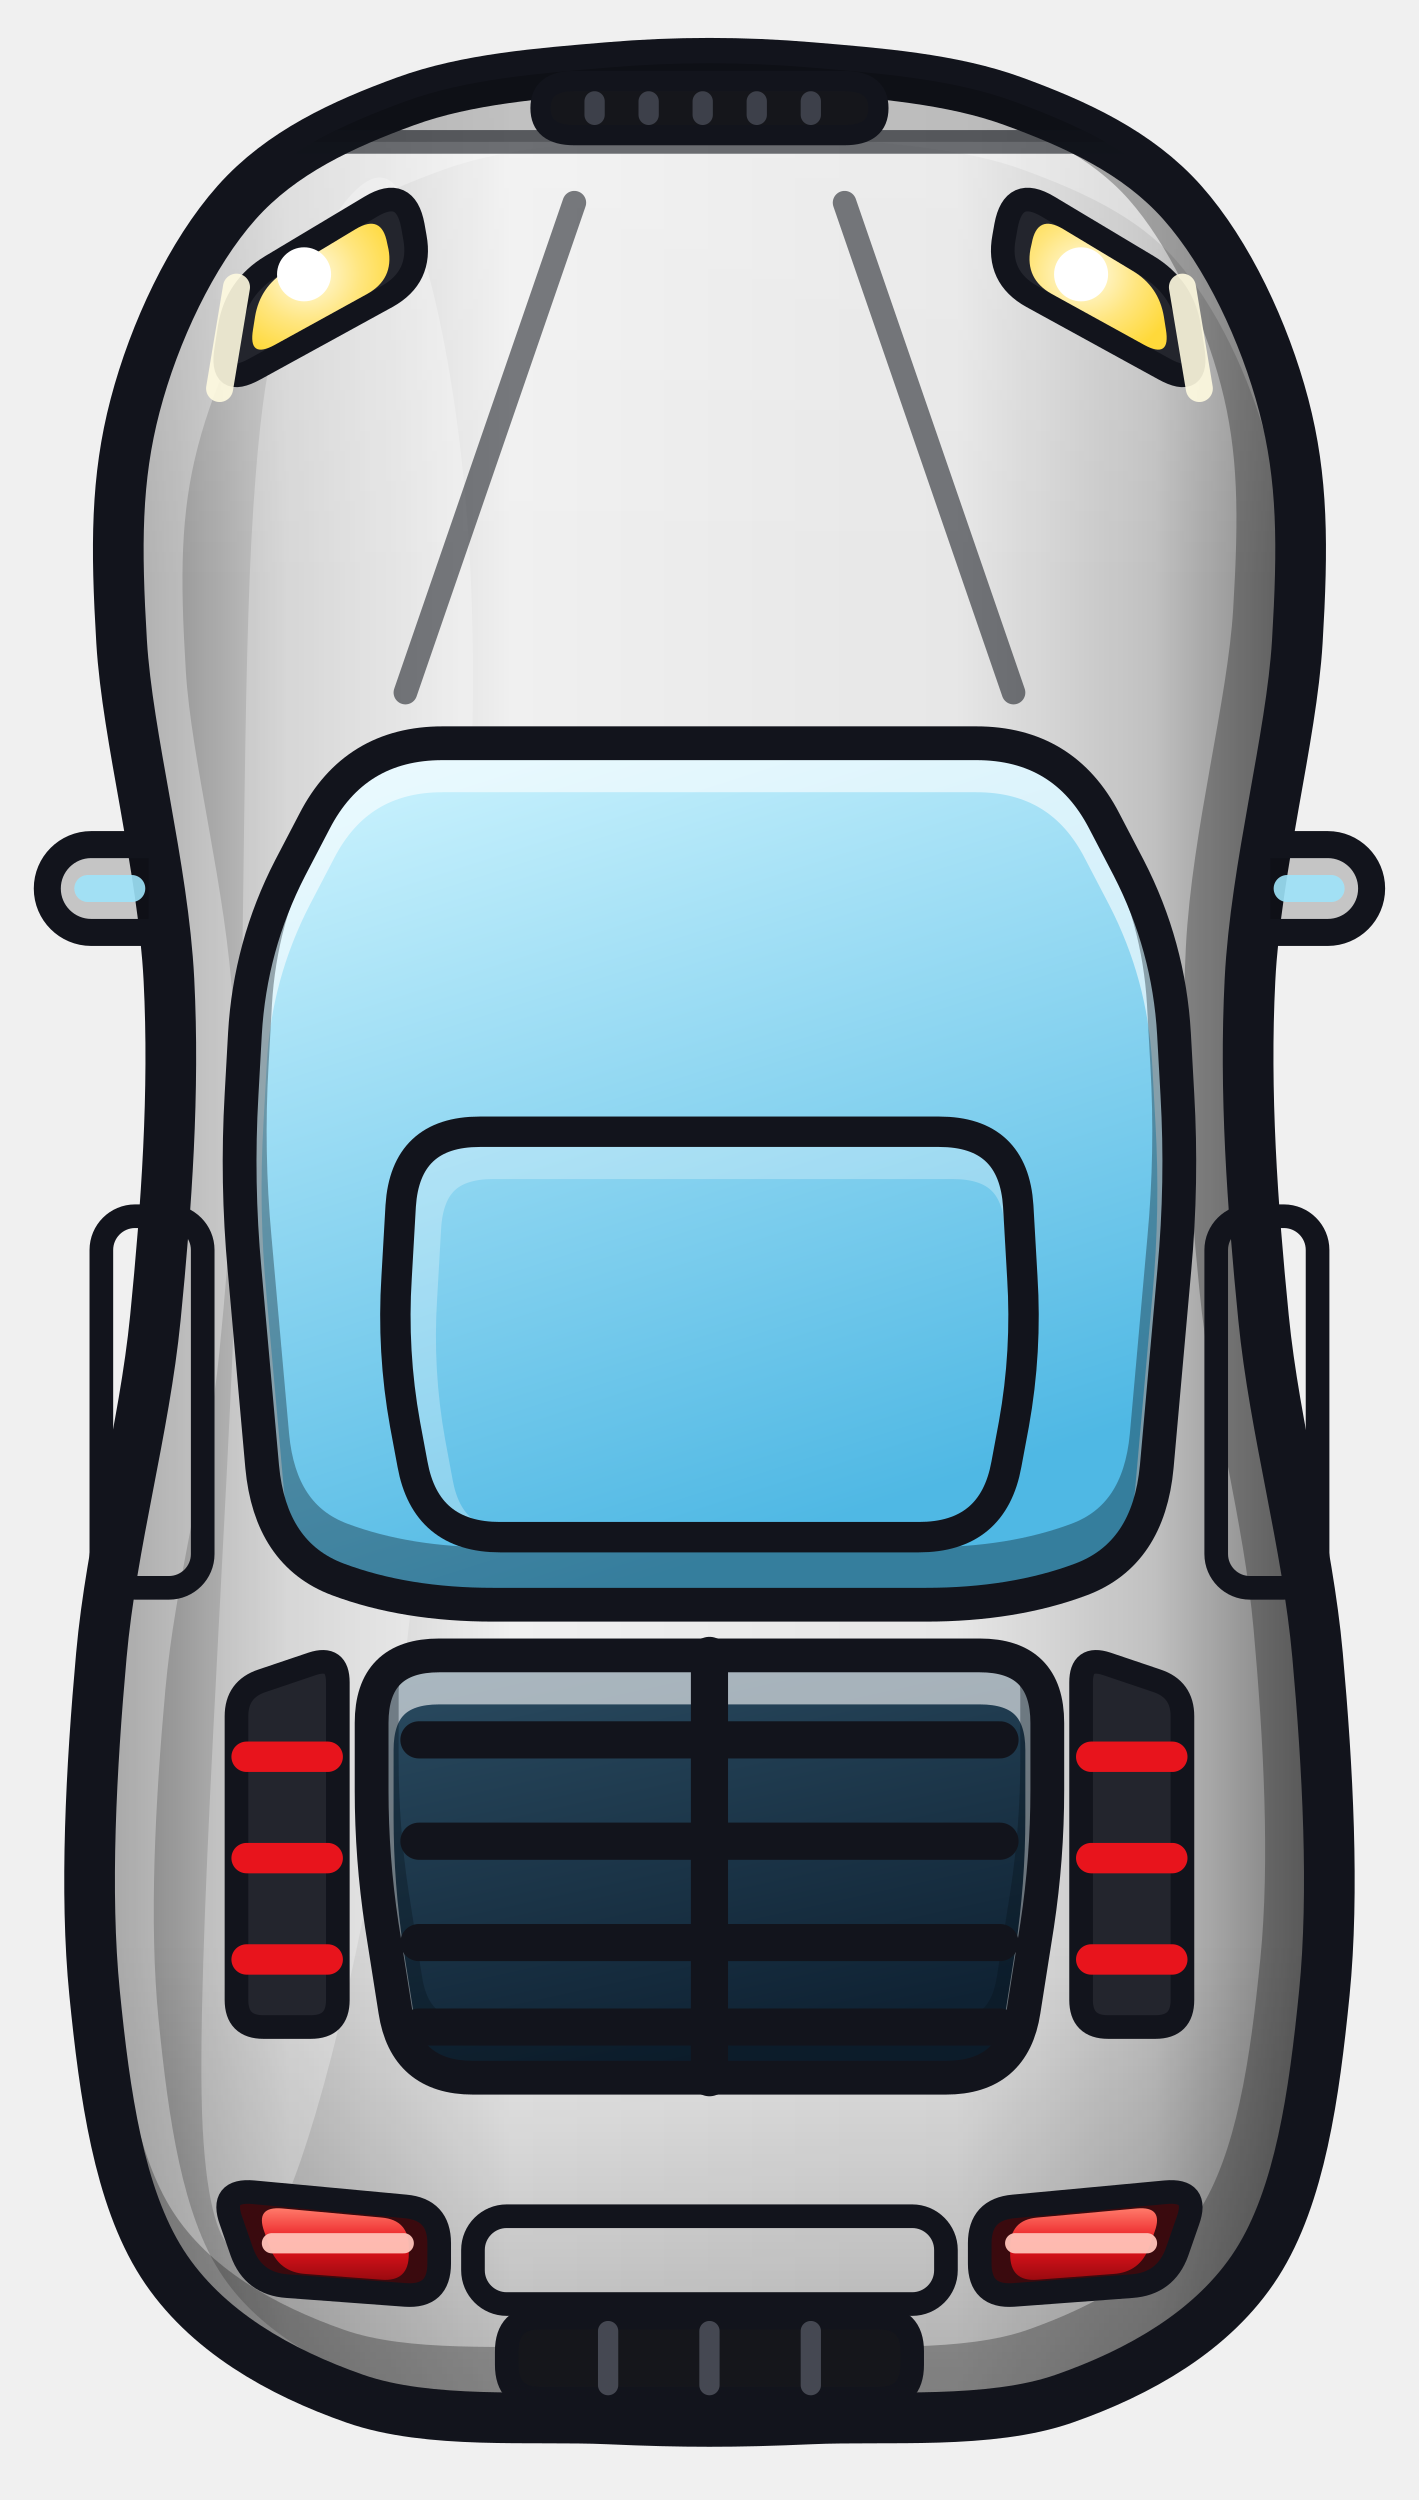
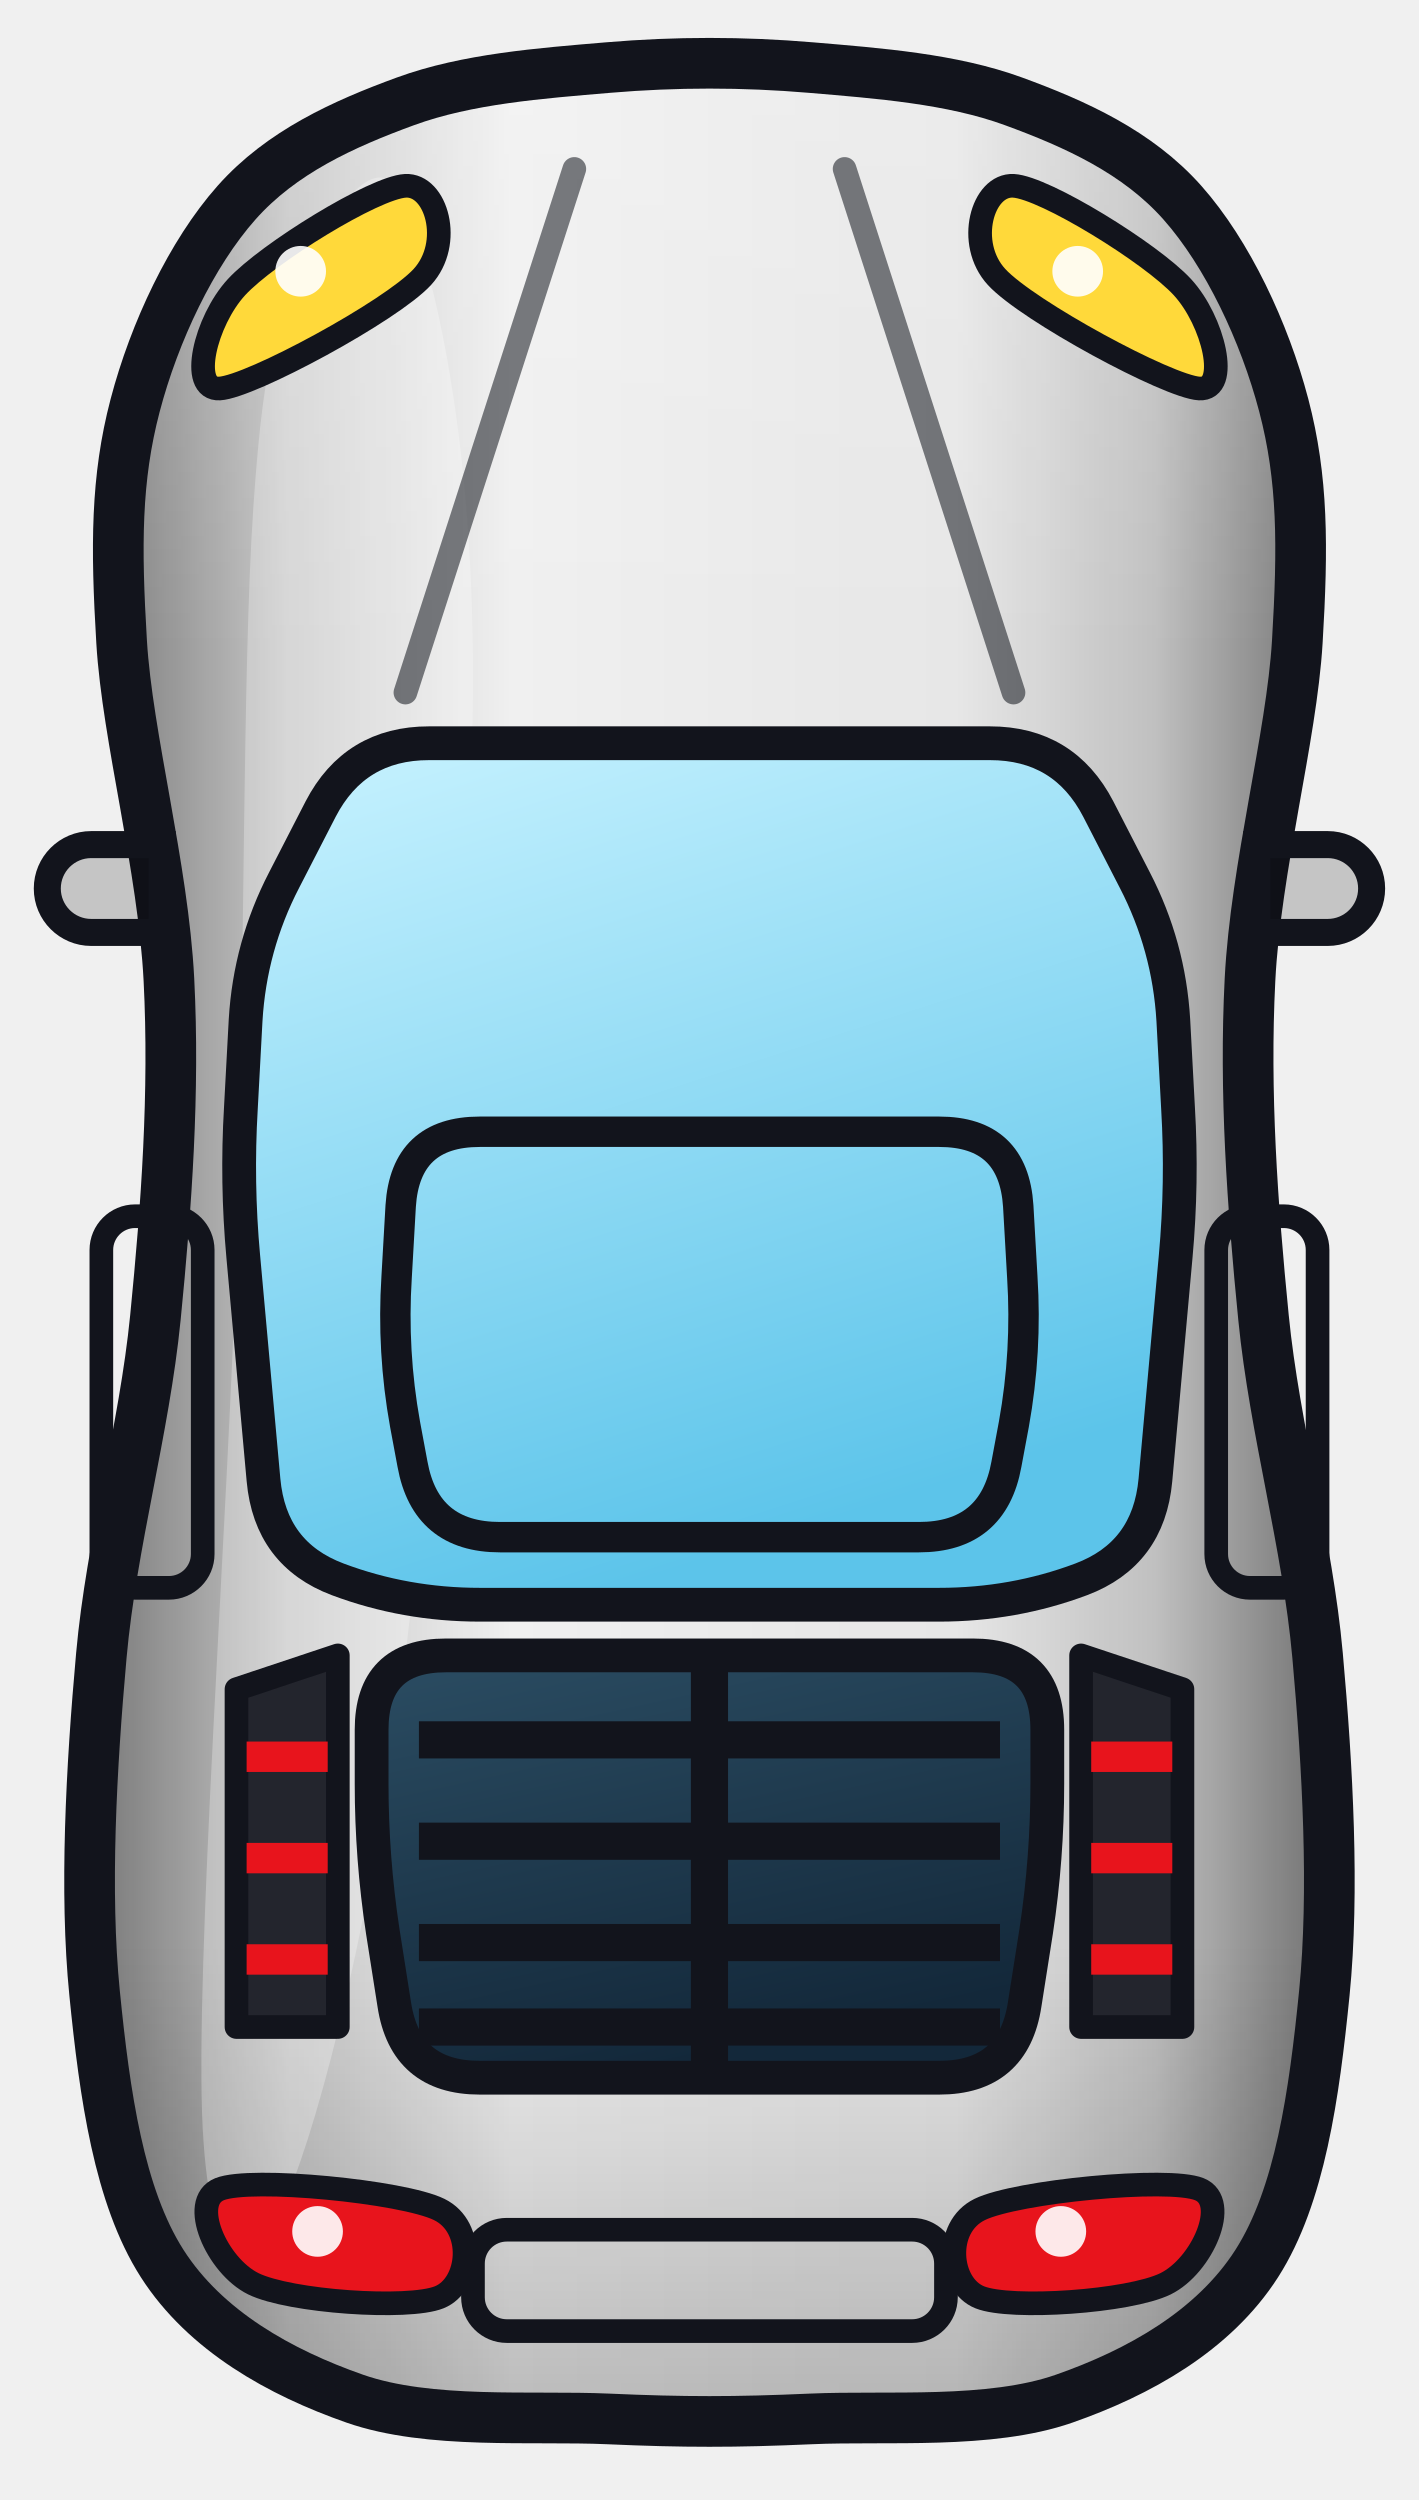
<svg xmlns="http://www.w3.org/2000/svg" width="168" height="296" viewBox="-21 -37 42 74">
  <defs>
-     <linearGradient id="g1" x1="0" y1="0" x2="1" y2="0">
-       <stop offset="0" stop-color="#000" stop-opacity="0.45" />
-       <stop offset="0.3" stop-color="#000" stop-opacity="0" />
-       <stop offset="0.7" stop-color="#000" stop-opacity="0" />
-       <stop offset="1" stop-color="#000" stop-opacity="0.45" />
-     </linearGradient>
-     <clipPath id="c2">
+     <clipPath id="c1">
      <path d="M3,-35 C5,-34.83 7.17,-34.67 9,-34 C10.83,-33.33 12.67,-32.5 14,-31 C15.33,-29.5 16.43,-27.17 17,-25 C17.57,-22.83 17.57,-20.83 17.4,-18 C17.23,-15.17 16.17,-11.33 16,-8 C15.83,-4.67 16.07,-1.33 16.4,2 C16.73,5.33 17.7,8.67 18,12 C18.3,15.33 18.5,19 18.2,22 C17.9,25 17.48,28 16.2,30 C14.92,32 12.7,33.23 10.5,34 C8.3,34.77 5.25,34.5 3,34.6 C0.75,34.7 -0.75,34.7 -3,34.6 C-5.25,34.5 -8.3,34.77 -10.5,34 C-12.7,33.23 -14.92,32 -16.2,30 C-17.48,28 -17.9,25 -18.2,22 C-18.5,19 -18.3,15.33 -18,12 C-17.7,8.67 -16.73,5.33 -16.4,2 C-16.07,-1.33 -15.83,-4.67 -16,-8 C-16.17,-11.33 -17.23,-15.17 -17.4,-18 C-17.57,-20.83 -17.57,-22.83 -17,-25 C-16.43,-27.17 -15.33,-29.5 -14,-31 C-12.67,-32.5 -10.83,-33.33 -9,-34 C-7.17,-34.67 -5,-34.83 -3,-35 C-1,-35.17 1,-35.17 3,-35 Z" />
    </clipPath>
-     <linearGradient id="g3" x1="0" y1="0" x2="1" y2="0">
+     <linearGradient id="g2" x1="0" y1="0" x2="1" y2="0">
      <stop offset="0" stop-color="#000" stop-opacity="0.5" />
      <stop offset="0.16" stop-color="#000" stop-opacity="0.17" />
      <stop offset="0.34" stop-color="#000" stop-opacity="0" />
      <stop offset="0.7" stop-color="#000" stop-opacity="0.04" />
      <stop offset="0.86" stop-color="#000" stop-opacity="0.2" />
      <stop offset="1" stop-color="#000" stop-opacity="0.53" />
    </linearGradient>
-     <linearGradient id="g4" x1="0" y1="0" x2="0" y2="1">
-       <stop offset="0" stop-color="#fff" stop-opacity="0.2" />
-       <stop offset="0.22" stop-color="#fff" stop-opacity="0" />
+     <linearGradient id="v3" x1="0" y1="0" x2="0" y2="1">
+       <stop offset="0" stop-color="#fff" stop-opacity="0.18" />
+       <stop offset="0.25" stop-color="#fff" stop-opacity="0" />
      <stop offset="0.8" stop-color="#000" stop-opacity="0" />
-       <stop offset="1" stop-color="#000" stop-opacity="0.25" />
+       <stop offset="1" stop-color="#000" stop-opacity="0.22" />
    </linearGradient>
-     <radialGradient id="g5" cx="0.4" cy="0.4" r="0.7">
-       <stop offset="0" stop-color="#fffbe8" stop-opacity="1" />
-       <stop offset="0.55" stop-color="#ffe680" stop-opacity="1" />
-       <stop offset="1" stop-color="#ffd93a" stop-opacity="1" />
-     </radialGradient>
-     <radialGradient id="g6" cx="0.4" cy="0.4" r="0.7">
-       <stop offset="0" stop-color="#fffbe8" stop-opacity="1" />
-       <stop offset="0.55" stop-color="#ffe680" stop-opacity="1" />
-       <stop offset="1" stop-color="#ffd93a" stop-opacity="1" />
-     </radialGradient>
-     <linearGradient id="g7" x1="0" y1="0" x2="0.35" y2="1">
-       <stop offset="0" stop-color="#d2f6ff" stop-opacity="1" />
-       <stop offset="1" stop-color="#4fb8e4" stop-opacity="1" />
+     <linearGradient id="w4" x1="0" y1="0" x2="0.35" y2="1">
+       <stop offset="0" stop-color="#c9f3ff" />
+       <stop offset="1" stop-color="#5cc4ea" />
    </linearGradient>
-     <clipPath id="c8">
-       <path d="M7.9,-15 Q10.5,-15 11.69,-12.69 L12.41,-11.31 Q13.6,-9 13.75,-6.4 L13.85,-4.6 Q14,-2 13.76,0.59 L13.24,6.41 Q13,9 11,9.75 L11,9.75 Q9,10.5 6.4,10.5 L-6.4,10.5 Q-9,10.5 -11,9.75 L-11,9.75 Q-13,9 -13.24,6.41 L-13.76,0.59 Q-14,-2 -13.85,-4.6 L-13.75,-6.4 Q-13.6,-9 -12.41,-11.31 L-11.69,-12.69 Q-10.5,-15 -7.9,-15 Z" />
+     <clipPath id="c5">
+       <path d="M8.3,-15 Q10.5,-15 11.51,-13.05 L12.59,-10.95 Q13.6,-9 13.73,-6.8 L13.87,-4.2 Q14,-2 13.8,0.19 L13.2,6.81 Q13,9 11,9.75 L11,9.75 Q9,10.5 6.8,10.5 L-6.8,10.5 Q-9,10.5 -11,9.75 L-11,9.75 Q-13,9 -13.2,6.81 L-13.8,0.19 Q-14,-2 -13.87,-4.2 L-13.73,-6.8 Q-13.6,-9 -12.59,-10.95 L-11.51,-13.05 Q-10.5,-15 -8.3,-15 Z" />
    </clipPath>
-     <clipPath id="c9">
-       <path d="M6.8,-3.5 Q9,-3.5 9.14,-1.3 L9.26,0.8 Q9.4,3 9.01,5.16 L8.79,6.34 Q8.4,8.5 6.2,8.5 L-6.2,8.5 Q-8.4,8.5 -8.79,6.34 L-9.01,5.16 Q-9.4,3 -9.26,0.8 L-9.14,-1.3 Q-9,-3.5 -6.8,-3.5 Z" />
+     <linearGradient id="w6" x1="0" y1="0" x2="0.35" y2="1">
+       <stop offset="0" stop-color="#2b4d63" />
+       <stop offset="1" stop-color="#13283a" />
+     </linearGradient>
+     <clipPath id="c7">
+       <path d="M7.8,12 Q10,12 10,14.2 L10,15.8 Q10,18 9.67,20.17 L9.33,22.33 Q9,24.5 6.8,24.5 L-6.8,24.5 Q-9,24.5 -9.33,22.33 L-9.67,20.17 Q-10,18 -10,15.8 L-10,14.2 Q-10,12 -7.8,12 Z" />
    </clipPath>
-     <linearGradient id="g10" x1="0" y1="0" x2="0.35" y2="1">
-       <stop offset="0" stop-color="#2b4d63" stop-opacity="1" />
-       <stop offset="1" stop-color="#0f2233" stop-opacity="1" />
-     </linearGradient>
-     <clipPath id="c11">
-       <path d="M8,12 Q10,12 10,14 L10,16 Q10,18 9.7,19.98 L9.3,22.52 Q9,24.5 7,24.5 L-7,24.5 Q-9,24.5 -9.3,22.52 L-9.7,19.98 Q-10,18 -10,16 L-10,14 Q-10,12 -8,12 Z" />
-     </clipPath>
-     <linearGradient id="g12" x1="0" y1="0" x2="0" y2="1">
-       <stop offset="0" stop-color="#ff7a6a" stop-opacity="1" />
-       <stop offset="0.5" stop-color="#e8141c" stop-opacity="1" />
-       <stop offset="1" stop-color="#9a0a10" stop-opacity="1" />
-     </linearGradient>
-     <linearGradient id="g13" x1="0" y1="0" x2="0" y2="1">
-       <stop offset="0" stop-color="#ff7a6a" stop-opacity="1" />
-       <stop offset="0.5" stop-color="#e8141c" stop-opacity="1" />
-       <stop offset="1" stop-color="#9a0a10" stop-opacity="1" />
-     </linearGradient>
  </defs>
-   <g clip-path="url(#c2)">
-     <path d="M3,-35 C5,-34.83 7.17,-34.67 9,-34 C10.83,-33.33 12.67,-32.5 14,-31 C15.33,-29.5 16.43,-27.17 17,-25 C17.57,-22.83 17.57,-20.83 17.4,-18 C17.23,-15.17 16.17,-11.33 16,-8 C15.83,-4.67 16.07,-1.33 16.4,2 C16.73,5.33 17.7,8.67 18,12 C18.3,15.33 18.5,19 18.2,22 C17.9,25 17.48,28 16.2,30 C14.92,32 12.7,33.23 10.5,34 C8.3,34.77 5.25,34.5 3,34.6 C0.75,34.7 -0.75,34.7 -3,34.6 C-5.25,34.5 -8.3,34.77 -10.5,34 C-12.7,33.23 -14.92,32 -16.2,30 C-17.48,28 -17.9,25 -18.2,22 C-18.5,19 -18.3,15.33 -18,12 C-17.7,8.67 -16.73,5.33 -16.4,2 C-16.07,-1.33 -15.83,-4.67 -16,-8 C-16.17,-11.33 -17.23,-15.17 -17.4,-18 C-17.57,-20.83 -17.57,-22.83 -17,-25 C-16.43,-27.17 -15.33,-29.5 -14,-31 C-12.67,-32.5 -10.83,-33.33 -9,-34 C-7.17,-34.67 -5,-34.83 -3,-35 C-1,-35.17 1,-35.17 3,-35 Z" fill="url(#g3)" />
-     <path d="M3,-35 C5,-34.83 7.17,-34.67 9,-34 C10.83,-33.33 12.67,-32.5 14,-31 C15.33,-29.5 16.43,-27.17 17,-25 C17.57,-22.83 17.57,-20.83 17.4,-18 C17.23,-15.17 16.17,-11.33 16,-8 C15.83,-4.67 16.07,-1.33 16.4,2 C16.73,5.33 17.7,8.67 18,12 C18.3,15.33 18.5,19 18.2,22 C17.9,25 17.48,28 16.2,30 C14.92,32 12.7,33.23 10.5,34 C8.3,34.77 5.25,34.5 3,34.6 C0.75,34.7 -0.75,34.7 -3,34.6 C-5.25,34.5 -8.3,34.77 -10.5,34 C-12.7,33.23 -14.92,32 -16.2,30 C-17.48,28 -17.9,25 -18.2,22 C-18.5,19 -18.3,15.33 -18,12 C-17.7,8.67 -16.73,5.33 -16.4,2 C-16.07,-1.33 -15.83,-4.67 -16,-8 C-16.17,-11.33 -17.23,-15.17 -17.4,-18 C-17.57,-20.83 -17.57,-22.83 -17,-25 C-16.43,-27.17 -15.33,-29.5 -14,-31 C-12.67,-32.5 -10.83,-33.33 -9,-34 C-7.17,-34.67 -5,-34.83 -3,-35 C-1,-35.17 1,-35.17 3,-35 Z" fill="url(#g4)" />
-     <path d="M3,-35 C5,-34.83 7.17,-34.67 9,-34 C10.83,-33.33 12.67,-32.5 14,-31 C15.33,-29.5 16.43,-27.17 17,-25 C17.57,-22.83 17.57,-20.83 17.4,-18 C17.23,-15.17 16.17,-11.33 16,-8 C15.83,-4.67 16.07,-1.33 16.4,2 C16.73,5.33 17.7,8.67 18,12 C18.3,15.33 18.5,19 18.2,22 C17.9,25 17.48,28 16.2,30 C14.92,32 12.7,33.23 10.5,34 C8.3,34.77 5.25,34.5 3,34.6 C0.75,34.7 -0.75,34.7 -3,34.6 C-5.25,34.5 -8.3,34.77 -10.5,34 C-12.7,33.23 -14.92,32 -16.2,30 C-17.48,28 -17.9,25 -18.2,22 C-18.5,19 -18.3,15.33 -18,12 C-17.7,8.67 -16.73,5.33 -16.4,2 C-16.07,-1.33 -15.83,-4.67 -16,-8 C-16.17,-11.33 -17.23,-15.17 -17.4,-18 C-17.57,-20.83 -17.57,-22.83 -17,-25 C-16.43,-27.17 -15.33,-29.5 -14,-31 C-12.67,-32.5 -10.83,-33.33 -9,-34 C-7.17,-34.67 -5,-34.83 -3,-35 C-1,-35.17 1,-35.17 3,-35 Z" fill="none" stroke="#fff" stroke-opacity="0.32" stroke-width="2.4" transform="translate(0.7,0.9)" />
-     <path d="M3,-35 C5,-34.83 7.17,-34.67 9,-34 C10.83,-33.33 12.67,-32.5 14,-31 C15.33,-29.5 16.43,-27.17 17,-25 C17.57,-22.83 17.57,-20.83 17.4,-18 C17.23,-15.17 16.17,-11.33 16,-8 C15.83,-4.67 16.07,-1.33 16.4,2 C16.73,5.33 17.7,8.67 18,12 C18.3,15.33 18.5,19 18.2,22 C17.9,25 17.48,28 16.2,30 C14.92,32 12.7,33.23 10.5,34 C8.3,34.77 5.25,34.5 3,34.6 C0.75,34.7 -0.75,34.7 -3,34.6 C-5.25,34.5 -8.3,34.77 -10.5,34 C-12.7,33.23 -14.92,32 -16.2,30 C-17.48,28 -17.9,25 -18.2,22 C-18.5,19 -18.3,15.33 -18,12 C-17.7,8.67 -16.73,5.33 -16.4,2 C-16.07,-1.33 -15.83,-4.67 -16,-8 C-16.17,-11.33 -17.23,-15.17 -17.4,-18 C-17.57,-20.83 -17.57,-22.83 -17,-25 C-16.43,-27.17 -15.33,-29.5 -14,-31 C-12.67,-32.5 -10.83,-33.33 -9,-34 C-7.17,-34.67 -5,-34.83 -3,-35 C-1,-35.17 1,-35.17 3,-35 Z" fill="none" stroke="#000" stroke-opacity="0.28" stroke-width="2.4" transform="translate(-0.7,-0.9)" />
+   <g clip-path="url(#c1)">
+     <path d="M3,-35 C5,-34.83 7.17,-34.67 9,-34 C10.83,-33.33 12.67,-32.5 14,-31 C15.33,-29.5 16.43,-27.17 17,-25 C17.57,-22.83 17.57,-20.83 17.4,-18 C17.23,-15.17 16.17,-11.33 16,-8 C15.83,-4.67 16.07,-1.33 16.4,2 C16.73,5.33 17.7,8.67 18,12 C18.3,15.33 18.5,19 18.2,22 C17.9,25 17.48,28 16.2,30 C14.92,32 12.7,33.23 10.5,34 C8.3,34.77 5.25,34.5 3,34.6 C0.75,34.7 -0.75,34.7 -3,34.6 C-5.25,34.5 -8.3,34.77 -10.5,34 C-12.7,33.23 -14.92,32 -16.2,30 C-17.48,28 -17.9,25 -18.2,22 C-18.5,19 -18.3,15.33 -18,12 C-17.7,8.67 -16.73,5.33 -16.4,2 C-16.07,-1.33 -15.83,-4.67 -16,-8 C-16.17,-11.33 -17.23,-15.17 -17.4,-18 C-17.57,-20.83 -17.57,-22.83 -17,-25 C-16.43,-27.17 -15.33,-29.5 -14,-31 C-12.67,-32.5 -10.83,-33.33 -9,-34 C-7.17,-34.67 -5,-34.83 -3,-35 C-1,-35.17 1,-35.17 3,-35 Z" fill="url(#g2)" />
+     <path d="M3,-35 C5,-34.83 7.17,-34.67 9,-34 C10.83,-33.33 12.67,-32.5 14,-31 C15.33,-29.5 16.43,-27.17 17,-25 C17.57,-22.83 17.57,-20.83 17.4,-18 C17.23,-15.17 16.17,-11.33 16,-8 C15.83,-4.67 16.07,-1.33 16.4,2 C16.73,5.33 17.7,8.67 18,12 C18.3,15.33 18.5,19 18.2,22 C17.9,25 17.48,28 16.2,30 C14.92,32 12.7,33.23 10.5,34 C8.3,34.77 5.25,34.5 3,34.6 C0.75,34.7 -0.75,34.7 -3,34.6 C-5.25,34.5 -8.3,34.77 -10.5,34 C-12.7,33.23 -14.92,32 -16.2,30 C-17.48,28 -17.9,25 -18.2,22 C-18.5,19 -18.3,15.33 -18,12 C-17.7,8.67 -16.73,5.33 -16.4,2 C-16.07,-1.33 -15.83,-4.67 -16,-8 C-16.17,-11.33 -17.23,-15.17 -17.4,-18 C-17.57,-20.83 -17.57,-22.83 -17,-25 C-16.43,-27.17 -15.33,-29.5 -14,-31 C-12.67,-32.5 -10.83,-33.33 -9,-34 C-7.17,-34.67 -5,-34.83 -3,-35 C-1,-35.17 1,-35.17 3,-35 Z" fill="url(#v3)" />
  </g>
-   <path d="M3,-35 C5,-34.83 7.17,-34.67 9,-34 C10.83,-33.33 12.67,-32.5 14,-31 C15.33,-29.5 16.43,-27.17 17,-25 C17.57,-22.83 17.57,-20.83 17.4,-18 C17.23,-15.17 16.17,-11.33 16,-8 C15.83,-4.67 16.07,-1.33 16.4,2 C16.73,5.33 17.7,8.67 18,12 C18.3,15.33 18.5,19 18.2,22 C17.9,25 17.48,28 16.2,30 C14.92,32 12.7,33.23 10.5,34 C8.3,34.77 5.25,34.5 3,34.6 C0.75,34.7 -0.75,34.7 -3,34.6 C-5.25,34.5 -8.3,34.77 -10.5,34 C-12.7,33.23 -14.92,32 -16.2,30 C-17.48,28 -17.9,25 -18.2,22 C-18.5,19 -18.3,15.33 -18,12 C-17.7,8.67 -16.73,5.33 -16.4,2 C-16.07,-1.33 -15.83,-4.67 -16,-8 C-16.17,-11.33 -17.23,-15.17 -17.4,-18 C-17.57,-20.83 -17.57,-22.83 -17,-25 C-16.43,-27.17 -15.33,-29.5 -14,-31 C-12.67,-32.5 -10.83,-33.33 -9,-34 C-7.17,-34.67 -5,-34.83 -3,-35 C-1,-35.17 1,-35.17 3,-35 Z" fill="none" stroke="#12141c" stroke-width="1.5" stroke-linejoin="round" stroke-linecap="round" />
-   <g clip-path="url(#c2)">
-     <rect x="-30" y="-36" width="60" height="3.2" fill="#000" fill-opacity="0.22" />
-     <path d="M-30,-32.8 L30,-32.8" stroke="#12141c" stroke-opacity="0.6" stroke-width="0.7" stroke-linecap="round" />
-   </g>
-   <path d="M-5,-33.8 Q-5,-34.6 -4,-34.6 L4,-34.6 Q5,-34.6 5,-33.8 L5,-33.8 Q5,-33 4,-33 L-4,-33 Q-5,-33 -5,-33.8 Z" fill="#15161b" stroke="#12141c" stroke-width="0.6" stroke-linejoin="round" stroke-linecap="round" />
-   <path d="M-3.4,-34 L-3.4,-33.6" stroke="#3d404a" stroke-opacity="1" stroke-width="0.6" stroke-linecap="round" />
-   <path d="M-1.8,-34 L-1.8,-33.6" stroke="#3d404a" stroke-opacity="1" stroke-width="0.6" stroke-linecap="round" />
-   <path d="M-0.2,-34 L-0.2,-33.6" stroke="#3d404a" stroke-opacity="1" stroke-width="0.6" stroke-linecap="round" />
-   <path d="M1.4,-34 L1.4,-33.6" stroke="#3d404a" stroke-opacity="1" stroke-width="0.6" stroke-linecap="round" />
-   <path d="M3,-34 L3,-33.6" stroke="#3d404a" stroke-opacity="1" stroke-width="0.6" stroke-linecap="round" />
-   <g clip-path="url(#c2)">
+   <path d="M3,-35 C5,-34.83 7.17,-34.67 9,-34 C10.83,-33.33 12.67,-32.5 14,-31 C15.33,-29.5 16.43,-27.17 17,-25 C17.57,-22.83 17.57,-20.83 17.4,-18 C17.23,-15.17 16.17,-11.33 16,-8 C15.83,-4.67 16.07,-1.33 16.4,2 C16.73,5.33 17.7,8.67 18,12 C18.3,15.33 18.5,19 18.2,22 C17.9,25 17.48,28 16.2,30 C14.92,32 12.7,33.23 10.5,34 C8.3,34.77 5.25,34.5 3,34.6 C0.75,34.7 -0.75,34.7 -3,34.6 C-5.25,34.5 -8.3,34.77 -10.5,34 C-12.7,33.23 -14.92,32 -16.2,30 C-17.48,28 -17.9,25 -18.2,22 C-18.5,19 -18.3,15.33 -18,12 C-17.7,8.67 -16.73,5.33 -16.4,2 C-16.07,-1.33 -15.83,-4.67 -16,-8 C-16.17,-11.33 -17.23,-15.17 -17.4,-18 C-17.57,-20.83 -17.57,-22.83 -17,-25 C-16.43,-27.17 -15.33,-29.5 -14,-31 C-12.67,-32.5 -10.83,-33.33 -9,-34 C-7.17,-34.67 -5,-34.83 -3,-35 C-1,-35.17 1,-35.17 3,-35 Z" fill="none" stroke="#12141c" stroke-width="1.5" stroke-linejoin="round" />
+   <g clip-path="url(#c1)">
    <path d="M-12,-29 C-11.25,-30.5 -9.83,-33 -9,-31 C-8.17,-29 -7,-24.17 -7,-17 C-7,-9.83 -8.08,4.5 -9,12 C-9.92,19.5 -11.5,25.67 -12.5,28 C-13.5,30.33 -14.75,30.67 -15,26 C-15.25,21.33 -14.25,8 -14,0 C-13.75,-8 -13.83,-17.17 -13.5,-22 C-13.17,-26.83 -12.75,-27.5 -12,-29 Z" fill="#fff" fill-opacity="0.28" />
  </g>
-   <path d="M4,-31 L9,-16.5" fill="none" stroke="#12141c" stroke-width="0.7" stroke-linejoin="round" stroke-linecap="round" stroke-opacity="0.55" />
-   <path d="M-4,-31 L-9,-16.5" fill="none" stroke="#12141c" stroke-width="0.7" stroke-linejoin="round" stroke-linecap="round" stroke-opacity="0.55" />
-   <path d="M8.78,-30.32 Q9,-31.5 10.03,-30.88 L12.97,-29.12 Q14,-28.5 14.2,-27.32 L14.3,-26.68 Q14.5,-25.5 13.45,-26.08 L9.55,-28.22 Q8.5,-28.8 8.72,-29.98 Z" fill="#23252d" stroke="#12141c" stroke-width="0.7" stroke-linejoin="round" stroke-linecap="round" />
-   <path d="M9.54,-29.8 Q9.7,-30.68 10.47,-30.22 L12.53,-28.98 Q13.3,-28.52 13.45,-27.63 L13.51,-27.25 Q13.66,-26.36 12.87,-26.79 L10.13,-28.3 Q9.34,-28.74 9.5,-29.62 Z" fill="url(#g5)" />
-   <circle cx="11" cy="-28.88" r="0.8" fill="#fff" />
-   <path d="M14,-28.5 L14.5,-25.5" stroke="#fffbe0" stroke-opacity="0.9" stroke-width="0.8" stroke-linecap="round" />
-   <path d="M-8.78,-30.32 Q-9,-31.5 -10.03,-30.88 L-12.97,-29.12 Q-14,-28.5 -14.2,-27.32 L-14.3,-26.68 Q-14.5,-25.5 -13.45,-26.08 L-9.55,-28.22 Q-8.5,-28.8 -8.72,-29.98 Z" fill="#23252d" stroke="#12141c" stroke-width="0.7" stroke-linejoin="round" stroke-linecap="round" />
-   <path d="M-9.54,-29.8 Q-9.7,-30.68 -10.47,-30.22 L-12.53,-28.98 Q-13.3,-28.52 -13.45,-27.63 L-13.51,-27.25 Q-13.66,-26.36 -12.87,-26.79 L-10.13,-28.3 Q-9.34,-28.74 -9.5,-29.62 Z" fill="url(#g6)" />
-   <circle cx="-12" cy="-28.88" r="0.8" fill="#fff" />
-   <path d="M-14,-28.5 L-14.5,-25.5" stroke="#fffbe0" stroke-opacity="0.9" stroke-width="0.8" stroke-linecap="round" />
+   <path d="M4,-32 L9,-16.5" fill="none" stroke="#12141c" stroke-opacity="0.55" stroke-width="0.7" stroke-linecap="round" />
+   <path d="M-4,-32 L-9,-16.5" fill="none" stroke="#12141c" stroke-opacity="0.55" stroke-width="0.7" stroke-linecap="round" />
+   <path d="M9,-31.5 C9.92,-31.45 13.08,-29.5 14,-28.5 C14.92,-27.5 15.42,-25.45 14.5,-25.5 C13.58,-25.55 9.42,-27.8 8.5,-28.8 C7.58,-29.8 8.08,-31.55 9,-31.5 Z" fill="#ffd93a" stroke="#12141c" stroke-width="0.7" stroke-linejoin="round" />
+   <circle cx="10.9" cy="-28.97" r="0.75" fill="#fff" fill-opacity="0.9" />
+   <path d="M-9,-31.5 C-9.92,-31.45 -13.08,-29.5 -14,-28.5 C-14.92,-27.5 -15.42,-25.45 -14.5,-25.5 C-13.58,-25.55 -9.42,-27.8 -8.5,-28.8 C-7.58,-29.8 -8.08,-31.55 -9,-31.5 Z" fill="#ffd93a" stroke="#12141c" stroke-width="0.7" stroke-linejoin="round" />
+   <circle cx="-12.1" cy="-28.97" r="0.75" fill="#fff" fill-opacity="0.9" />
  <path d="M16.2,-12 h2.1 a1.3,1.3 0 0 1 0,2.6 h-2.1 Z" fill="#000" fill-opacity="0.18" />
-   <path d="M16.2,-12 h2.1 a1.3,1.3 0 0 1 0,2.6 h-2.1 Z" fill="none" stroke="#12141c" stroke-width="0.8" stroke-linejoin="round" stroke-linecap="round" />
-   <path d="M17.1,-10.7 L18.4,-10.7" stroke="#9fe3fa" stroke-opacity="0.9" stroke-width="0.8" stroke-linecap="round" />
+   <path d="M16.2,-12 h2.1 a1.3,1.3 0 0 1 0,2.6 h-2.1 Z" fill="none" stroke="#12141c" stroke-width="0.8" />
  <path d="M-16.2,-12 h-2.1 a1.3,1.3 0 0 0 0,2.6 h2.1 Z" fill="#000" fill-opacity="0.18" />
-   <path d="M-16.2,-12 h-2.1 a1.3,1.3 0 0 0 0,2.6 h2.1 Z" fill="none" stroke="#12141c" stroke-width="0.8" stroke-linejoin="round" stroke-linecap="round" />
-   <path d="M-17.1,-10.7 L-18.4,-10.7" stroke="#9fe3fa" stroke-opacity="0.9" stroke-width="0.8" stroke-linecap="round" />
-   <path d="M7.9,-15 Q10.5,-15 11.69,-12.69 L12.41,-11.31 Q13.6,-9 13.75,-6.4 L13.85,-4.6 Q14,-2 13.76,0.59 L13.24,6.41 Q13,9 11,9.75 L11,9.75 Q9,10.5 6.4,10.5 L-6.4,10.5 Q-9,10.5 -11,9.75 L-11,9.75 Q-13,9 -13.24,6.41 L-13.76,0.59 Q-14,-2 -13.85,-4.6 L-13.75,-6.4 Q-13.6,-9 -12.41,-11.31 L-11.69,-12.69 Q-10.5,-15 -7.9,-15 Z" fill="url(#g7)" />
-   <g clip-path="url(#c8)">
-     <path d="M-40,40 L-30,40 L10,-60 L0,-60 Z" fill="#fff" fill-opacity="0.5" transform="translate(-3,0)" />
-     <path d="M-40,40 L-37.5,40 L2.5,-60 L0,-60 Z" fill="#fff" fill-opacity="0.45" transform="translate(2,0)" />
-     <path d="M7.9,-15 Q10.5,-15 11.69,-12.69 L12.41,-11.31 Q13.6,-9 13.75,-6.4 L13.85,-4.6 Q14,-2 13.76,0.59 L13.24,6.41 Q13,9 11,9.75 L11,9.75 Q9,10.5 6.4,10.5 L-6.4,10.5 Q-9,10.5 -11,9.75 L-11,9.75 Q-13,9 -13.24,6.41 L-13.76,0.59 Q-14,-2 -13.85,-4.6 L-13.75,-6.4 Q-13.6,-9 -12.41,-11.31 L-11.69,-12.69 Q-10.5,-15 -7.9,-15 Z" fill="none" stroke="#fff" stroke-opacity="0.6" stroke-width="1.3" transform="translate(0,0.8)" />
-     <path d="M7.9,-15 Q10.5,-15 11.69,-12.69 L12.41,-11.31 Q13.6,-9 13.75,-6.4 L13.85,-4.6 Q14,-2 13.76,0.59 L13.24,6.41 Q13,9 11,9.75 L11,9.75 Q9,10.5 6.4,10.5 L-6.4,10.5 Q-9,10.5 -11,9.75 L-11,9.75 Q-13,9 -13.24,6.41 L-13.76,0.59 Q-14,-2 -13.85,-4.6 L-13.75,-6.4 Q-13.6,-9 -12.41,-11.31 L-11.69,-12.69 Q-10.5,-15 -7.9,-15 Z" fill="none" stroke="#06121c" stroke-opacity="0.35" stroke-width="1.6" transform="translate(0,-0.9)" />
+   <path d="M-16.2,-12 h-2.1 a1.3,1.3 0 0 0 0,2.6 h2.1 Z" fill="none" stroke="#12141c" stroke-width="0.8" />
+   <path d="M8.3,-15 Q10.5,-15 11.51,-13.05 L12.59,-10.95 Q13.6,-9 13.73,-6.8 L13.87,-4.2 Q14,-2 13.8,0.19 L13.2,6.81 Q13,9 11,9.75 L11,9.75 Q9,10.5 6.8,10.5 L-6.8,10.5 Q-9,10.5 -11,9.75 L-11,9.75 Q-13,9 -13.2,6.81 L-13.8,0.19 Q-14,-2 -13.87,-4.2 L-13.73,-6.8 Q-13.6,-9 -12.59,-10.95 L-11.51,-13.05 Q-10.5,-15 -8.3,-15 Z" fill="url(#w4)" />
+   <g clip-path="url(#c5)" fill="#fff">
+     <path d="M-40,40 L-30,40 L10,-60 L0,-60 Z" fill-opacity="0.55" transform="translate(-3,0)" />
+     <path d="M-40,40 L-37,40 L3,-60 L0,-60 Z" fill-opacity="0.5" transform="translate(2,0)" />
  </g>
-   <path d="M7.9,-15 Q10.5,-15 11.69,-12.69 L12.41,-11.31 Q13.6,-9 13.75,-6.4 L13.85,-4.6 Q14,-2 13.76,0.59 L13.24,6.41 Q13,9 11,9.75 L11,9.75 Q9,10.5 6.4,10.5 L-6.4,10.5 Q-9,10.5 -11,9.75 L-11,9.75 Q-13,9 -13.24,6.41 L-13.76,0.59 Q-14,-2 -13.85,-4.6 L-13.75,-6.4 Q-13.6,-9 -12.41,-11.31 L-11.69,-12.69 Q-10.5,-15 -7.9,-15 Z" fill="none" stroke="#12141c" stroke-width="1" stroke-linejoin="round" stroke-linecap="round" />
-   <g clip-path="url(#c9)">
-     <path d="M6.8,-3.5 Q9,-3.5 9.14,-1.3 L9.26,0.8 Q9.4,3 9.01,5.16 L8.79,6.34 Q8.4,8.5 6.2,8.5 L-6.2,8.5 Q-8.4,8.5 -8.79,6.34 L-9.01,5.16 Q-9.4,3 -9.26,0.8 L-9.14,-1.3 Q-9,-3.5 -6.8,-3.5 Z" fill="none" stroke="#fff" stroke-opacity="0.28" stroke-width="1.6" transform="translate(0.4,0.6)" />
-   </g>
-   <path d="M6.8,-3.5 Q9,-3.5 9.14,-1.3 L9.26,0.8 Q9.4,3 9.01,5.16 L8.79,6.34 Q8.4,8.5 6.2,8.5 L-6.2,8.5 Q-8.4,8.5 -8.79,6.34 L-9.01,5.16 Q-9.4,3 -9.26,0.8 L-9.14,-1.3 Q-9,-3.5 -6.8,-3.5 Z" fill="none" stroke="#12141c" stroke-width="0.9" stroke-linejoin="round" stroke-linecap="round" />
+   <path d="M8.3,-15 Q10.5,-15 11.51,-13.05 L12.59,-10.95 Q13.6,-9 13.73,-6.8 L13.87,-4.2 Q14,-2 13.8,0.19 L13.2,6.81 Q13,9 11,9.75 L11,9.75 Q9,10.5 6.8,10.5 L-6.8,10.5 Q-9,10.5 -11,9.75 L-11,9.75 Q-13,9 -13.2,6.81 L-13.8,0.19 Q-14,-2 -13.87,-4.2 L-13.73,-6.8 Q-13.6,-9 -12.59,-10.95 L-11.51,-13.05 Q-10.5,-15 -8.3,-15 Z" fill="none" stroke="#12141c" stroke-width="1" stroke-linejoin="round" />
+   <path d="M6.8,-3.5 Q9,-3.5 9.14,-1.3 L9.26,0.8 Q9.4,3 9.01,5.16 L8.79,6.34 Q8.4,8.5 6.2,8.5 L-6.2,8.5 Q-8.4,8.5 -8.79,6.34 L-9.01,5.16 Q-9.4,3 -9.26,0.8 L-9.14,-1.3 Q-9,-3.5 -6.8,-3.5 Z" fill="none" stroke="#12141c" stroke-width="0.9" stroke-linejoin="round" />
  <rect x="15" y="-1" width="3" height="11" rx="1" fill="none" stroke="#12141c" stroke-width="0.7" />
  <rect x="-18" y="-1" width="3" height="11" rx="1" fill="none" stroke="#12141c" stroke-width="0.7" />
-   <path d="M8,12 Q10,12 10,14 L10,16 Q10,18 9.7,19.98 L9.3,22.52 Q9,24.5 7,24.5 L-7,24.5 Q-9,24.5 -9.3,22.52 L-9.7,19.98 Q-10,18 -10,16 L-10,14 Q-10,12 -8,12 Z" fill="url(#g10)" />
-   <g clip-path="url(#c11)">
-     <path d="M8,12 Q10,12 10,14 L10,16 Q10,18 9.7,19.98 L9.3,22.52 Q9,24.5 7,24.5 L-7,24.5 Q-9,24.5 -9.3,22.52 L-9.7,19.98 Q-10,18 -10,16 L-10,14 Q-10,12 -8,12 Z" fill="none" stroke="#fff" stroke-opacity="0.6" stroke-width="1.3" transform="translate(0,0.8)" />
-     <path d="M8,12 Q10,12 10,14 L10,16 Q10,18 9.7,19.98 L9.3,22.52 Q9,24.5 7,24.5 L-7,24.5 Q-9,24.5 -9.3,22.52 L-9.7,19.98 Q-10,18 -10,16 L-10,14 Q-10,12 -8,12 Z" fill="none" stroke="#06121c" stroke-opacity="0.35" stroke-width="1.6" transform="translate(0,-0.9)" />
-   </g>
-   <path d="M8,12 Q10,12 10,14 L10,16 Q10,18 9.7,19.98 L9.3,22.52 Q9,24.5 7,24.5 L-7,24.5 Q-9,24.5 -9.3,22.52 L-9.7,19.98 Q-10,18 -10,16 L-10,14 Q-10,12 -8,12 Z" fill="none" stroke="#12141c" stroke-width="1" stroke-linejoin="round" stroke-linecap="round" />
-   <path d="M-8.6,14.5 L8.6,14.5" stroke="#12141c" stroke-opacity="1" stroke-width="1.1" stroke-linecap="round" />
-   <path d="M-8.6,17.5 L8.6,17.5" stroke="#12141c" stroke-opacity="1" stroke-width="1.1" stroke-linecap="round" />
-   <path d="M-8.6,20.5 L8.6,20.5" stroke="#12141c" stroke-opacity="1" stroke-width="1.1" stroke-linecap="round" />
-   <path d="M-8.6,23 L8.6,23" stroke="#12141c" stroke-opacity="1" stroke-width="1.1" stroke-linecap="round" />
-   <path d="M0,12 L0,24.5" stroke="#12141c" stroke-opacity="1" stroke-width="1.1" stroke-linecap="round" />
-   <path d="M11,12.8 Q11,12 11.76,12.25 L13.24,12.75 Q14,13 14,13.8 L14,22.2 Q14,23 13.2,23 L11.8,23 Q11,23 11,22.2 Z" fill="#23252d" stroke="#12141c" stroke-width="0.7" stroke-linejoin="round" stroke-linecap="round" />
-   <path d="M11.3,15 L13.7,15" stroke="#e8141c" stroke-opacity="1" stroke-width="0.9" stroke-linecap="round" />
-   <path d="M11.3,18 L13.7,18" stroke="#e8141c" stroke-opacity="1" stroke-width="0.9" stroke-linecap="round" />
-   <path d="M11.3,21 L13.7,21" stroke="#e8141c" stroke-opacity="1" stroke-width="0.9" stroke-linecap="round" />
-   <path d="M-11,12.8 Q-11,12 -11.76,12.25 L-13.24,12.75 Q-14,13 -14,13.8 L-14,22.2 Q-14,23 -13.2,23 L-11.8,23 Q-11,23 -11,22.2 Z" fill="#23252d" stroke="#12141c" stroke-width="0.7" stroke-linejoin="round" stroke-linecap="round" />
-   <path d="M-11.3,15 L-13.7,15" stroke="#e8141c" stroke-opacity="1" stroke-width="0.9" stroke-linecap="round" />
-   <path d="M-11.3,18 L-13.7,18" stroke="#e8141c" stroke-opacity="1" stroke-width="0.9" stroke-linecap="round" />
-   <path d="M-11.3,21 L-13.7,21" stroke="#e8141c" stroke-opacity="1" stroke-width="0.9" stroke-linecap="round" />
-   <rect x="-7" y="28.6" width="14" height="2.6" rx="1" fill="none" stroke="#12141c" stroke-width="0.7" />
-   <path d="M8,29.4 Q8,28.4 9,28.31 L13.5,27.89 Q14.5,27.8 14.16,28.74 L13.84,29.66 Q13.5,30.6 12.5,30.67 L9,30.93 Q8,31 8,30 Z" fill="#3a0a0e" stroke="#12141c" stroke-width="0.7" stroke-linejoin="round" stroke-linecap="round" />
-   <path d="M8.9,29.52 Q8.9,28.71 9.7,28.64 L12.65,28.37 Q13.45,28.3 13.18,29.05 L13.02,29.5 Q12.75,30.26 11.95,30.31 L9.7,30.48 Q8.9,30.54 8.9,29.73 Z" fill="url(#g12)" />
-   <path d="M9.05,29.4 L12.95,29.4" stroke="#ffc2b8" stroke-opacity="0.95" stroke-width="0.6" stroke-linecap="round" />
-   <path d="M-8,29.4 Q-8,28.4 -9,28.31 L-13.5,27.89 Q-14.5,27.8 -14.16,28.74 L-13.84,29.66 Q-13.5,30.6 -12.5,30.67 L-9,30.93 Q-8,31 -8,30 Z" fill="#3a0a0e" stroke="#12141c" stroke-width="0.7" stroke-linejoin="round" stroke-linecap="round" />
-   <path d="M-8.9,29.52 Q-8.9,28.71 -9.7,28.64 L-12.65,28.37 Q-13.45,28.3 -13.18,29.05 L-13.02,29.5 Q-12.75,30.26 -11.95,30.31 L-9.7,30.48 Q-8.9,30.54 -8.9,29.73 Z" fill="url(#g13)" />
-   <path d="M-12.95,29.4 L-9.05,29.4" stroke="#ffc2b8" stroke-opacity="0.95" stroke-width="0.6" stroke-linecap="round" />
-   <path d="M-6,32.6 Q-6,31.6 -5,31.6 L5,31.6 Q6,31.6 6,32.6 L6,33 Q6,34 5,34 L-5,34 Q-6,34 -6,33 Z" fill="#15161b" stroke="#12141c" stroke-width="0.7" stroke-linejoin="round" stroke-linecap="round" />
-   <path d="M-3,32 L-3,33.6" stroke="#454852" stroke-opacity="1" stroke-width="0.6" stroke-linecap="round" />
-   <path d="M0,32 L0,33.6" stroke="#454852" stroke-opacity="1" stroke-width="0.6" stroke-linecap="round" />
-   <path d="M3,32 L3,33.6" stroke="#454852" stroke-opacity="1" stroke-width="0.6" stroke-linecap="round" />
+   <path d="M7.8,12 Q10,12 10,14.2 L10,15.8 Q10,18 9.67,20.17 L9.33,22.33 Q9,24.5 6.8,24.5 L-6.8,24.5 Q-9,24.5 -9.33,22.33 L-9.67,20.17 Q-10,18 -10,15.8 L-10,14.2 Q-10,12 -7.8,12 Z" fill="url(#w6)" />
+   <path d="M7.8,12 Q10,12 10,14.2 L10,15.8 Q10,18 9.67,20.17 L9.33,22.33 Q9,24.5 6.8,24.5 L-6.8,24.5 Q-9,24.5 -9.33,22.33 L-9.67,20.17 Q-10,18 -10,15.8 L-10,14.2 Q-10,12 -7.8,12 Z" fill="none" stroke="#12141c" stroke-width="1" stroke-linejoin="round" />
+   <path d="M-8.6,14.5 H8.6" stroke="#12141c" stroke-width="1.1" />
+   <path d="M-8.6,17.5 H8.6" stroke="#12141c" stroke-width="1.1" />
+   <path d="M-8.6,20.5 H8.6" stroke="#12141c" stroke-width="1.1" />
+   <path d="M-8.6,23 H8.6" stroke="#12141c" stroke-width="1.1" />
+   <path d="M0,12 V24.5" stroke="#12141c" stroke-width="1.1" />
+   <path d="M11,12 L14,13 L14,23 L11,23 Z" fill="#23252d" stroke="#12141c" stroke-width="0.7" stroke-linejoin="round" />
+   <path d="M11.3,15 H13.7" stroke="#e8141c" stroke-width="0.9" />
+   <path d="M11.3,18 H13.7" stroke="#e8141c" stroke-width="0.9" />
+   <path d="M11.3,21 H13.7" stroke="#e8141c" stroke-width="0.9" />
+   <path d="M-11,12 L-14,13 L-14,23 L-11,23 Z" fill="#23252d" stroke="#12141c" stroke-width="0.7" stroke-linejoin="round" />
+   <path d="M-11.3,15 H-13.7" stroke="#e8141c" stroke-width="0.9" />
+   <path d="M-11.3,18 H-13.7" stroke="#e8141c" stroke-width="0.9" />
+   <path d="M-11.3,21 H-13.7" stroke="#e8141c" stroke-width="0.9" />
+   <rect x="-7" y="29" width="14" height="3" rx="1" fill="none" stroke="#12141c" stroke-width="0.7" />
+   <path d="M8,28.4 C9.08,27.87 13.58,27.43 14.5,27.8 C15.42,28.17 14.58,30.07 13.5,30.6 C12.42,31.13 8.92,31.37 8,31 C7.08,30.63 6.92,28.93 8,28.4 Z" fill="#e8141c" stroke="#12141c" stroke-width="0.7" stroke-linejoin="round" />
+   <circle cx="10.4" cy="29.05" r="0.75" fill="#fff" fill-opacity="0.9" />
+   <path d="M-8,28.4 C-9.08,27.87 -13.58,27.43 -14.5,27.8 C-15.42,28.17 -14.58,30.07 -13.5,30.6 C-12.42,31.13 -8.92,31.37 -8,31 C-7.08,30.63 -6.92,28.93 -8,28.4 Z" fill="#e8141c" stroke="#12141c" stroke-width="0.7" stroke-linejoin="round" />
+   <circle cx="-11.6" cy="29.05" r="0.75" fill="#fff" fill-opacity="0.9" />
</svg>
